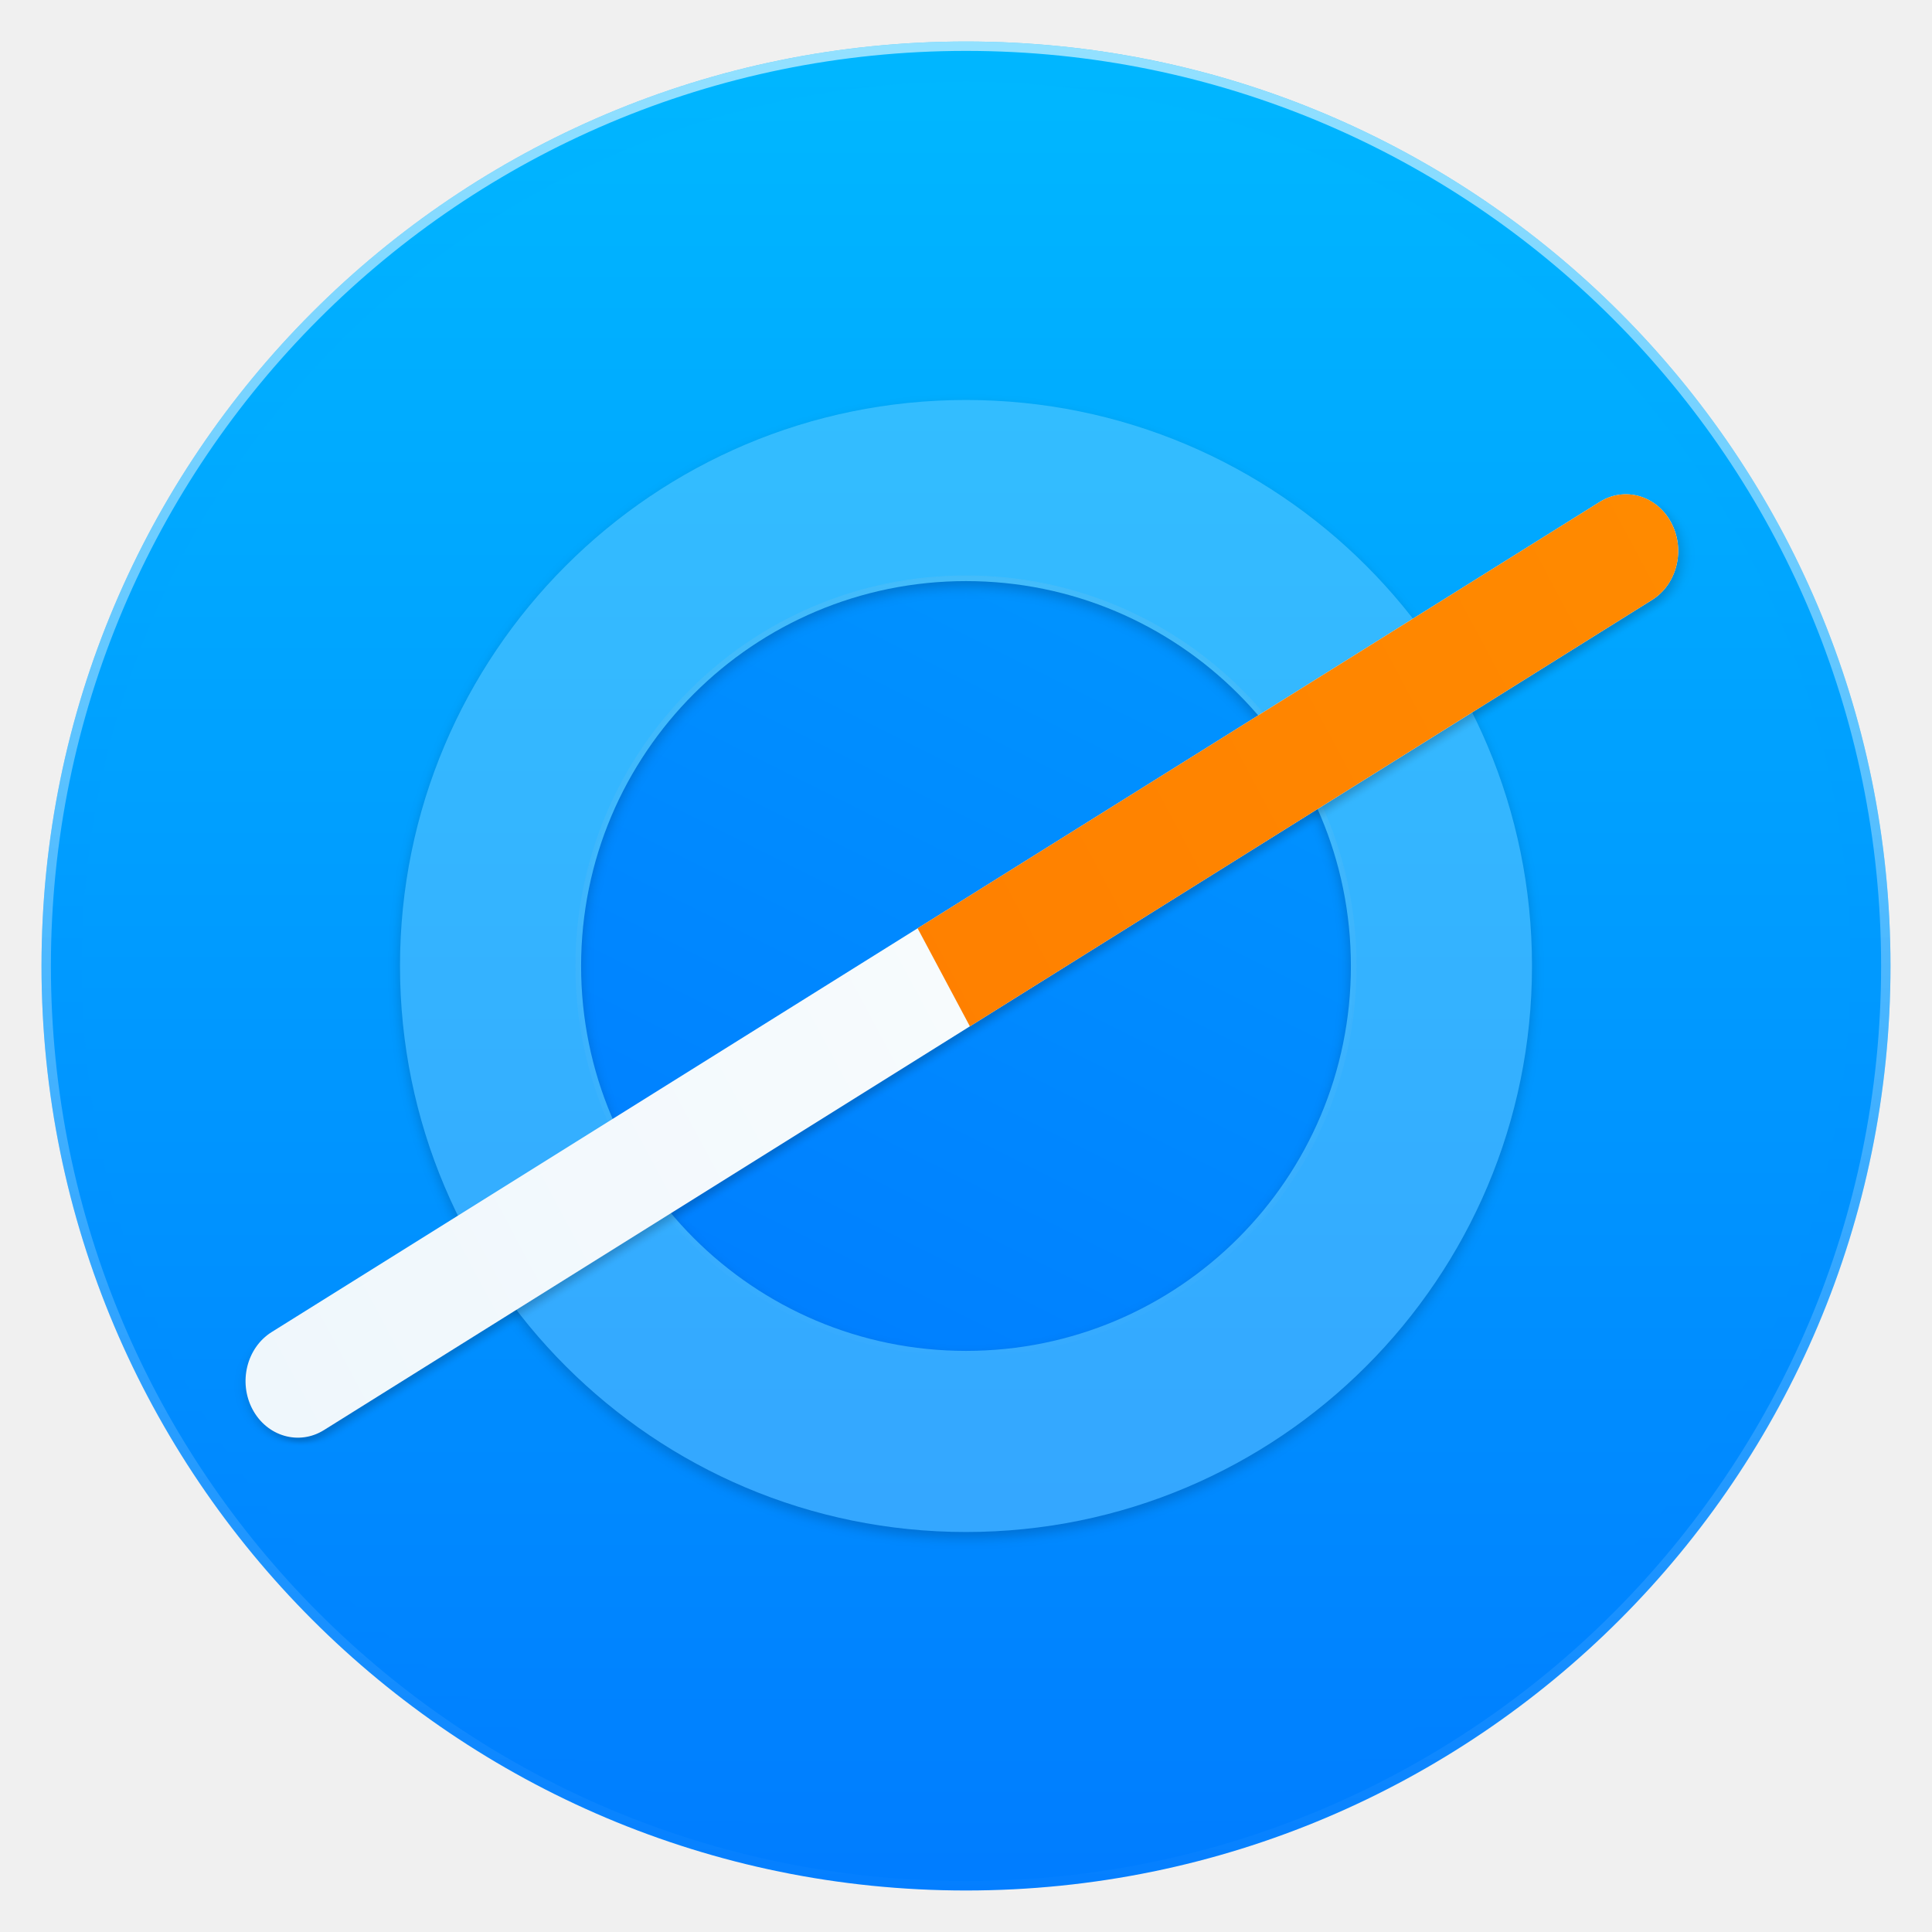
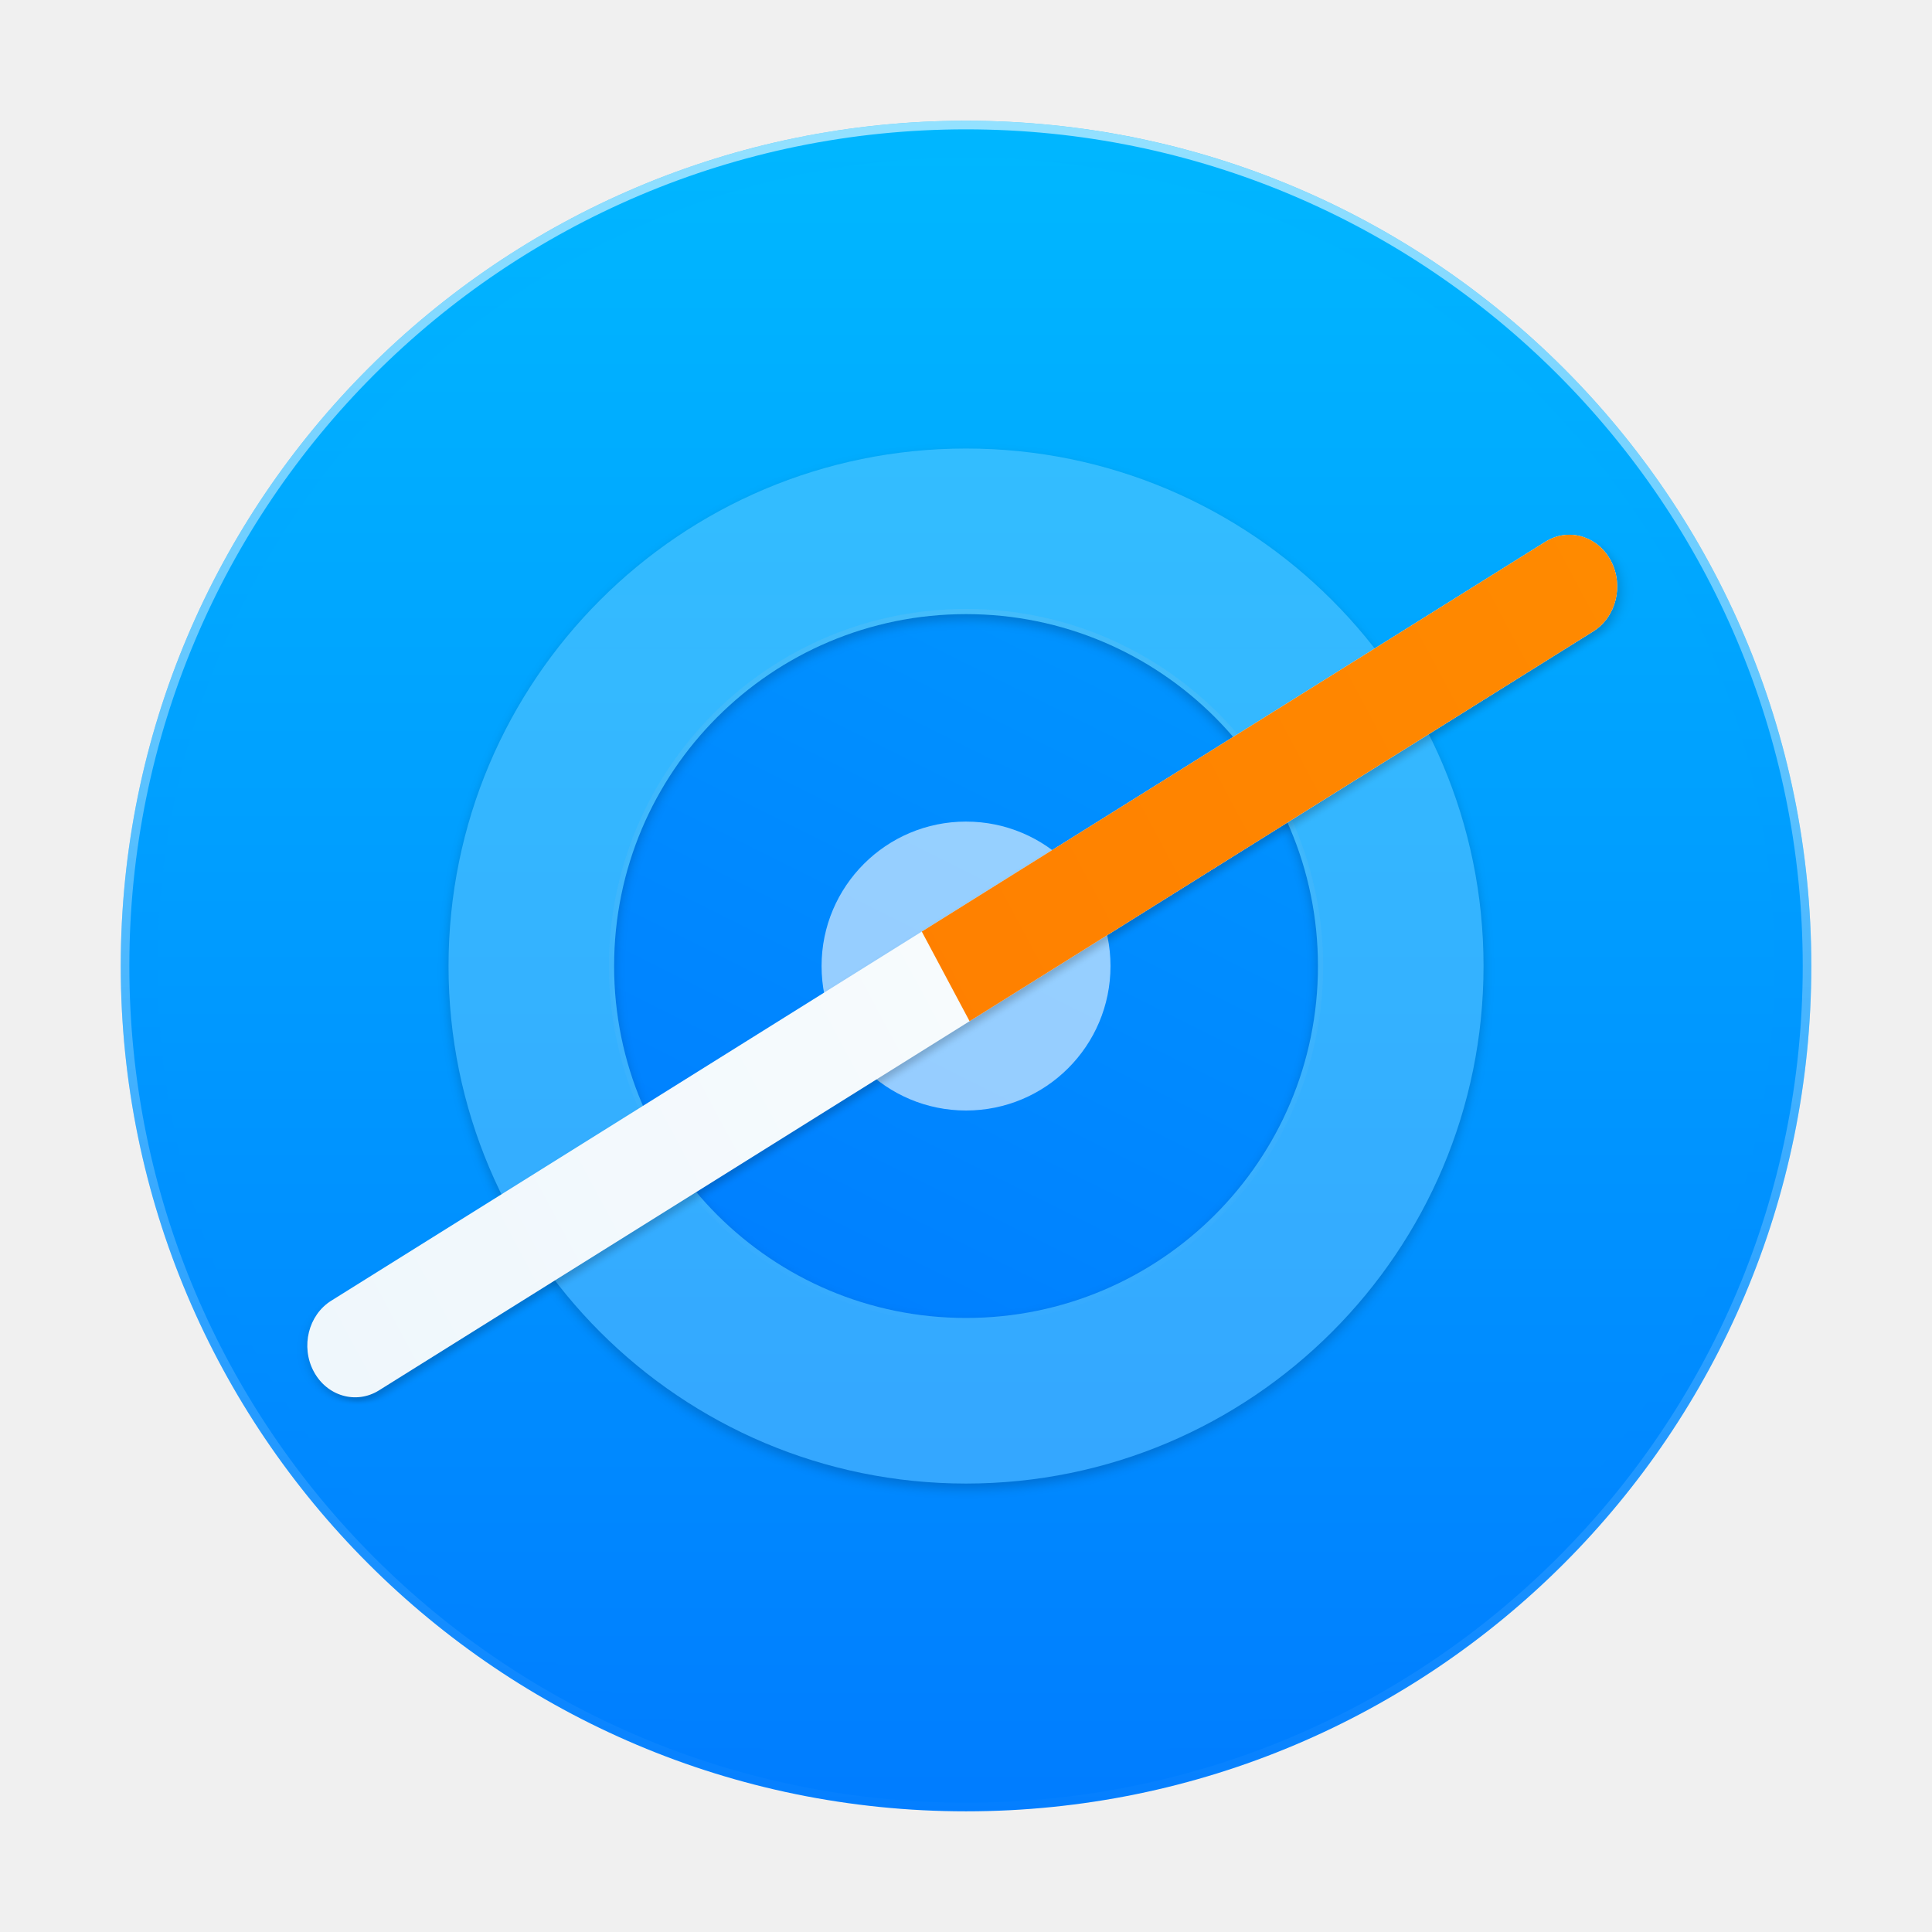
- <svg xmlns="http://www.w3.org/2000/svg" xmlns:xlink="http://www.w3.org/1999/xlink" version="1.1" viewBox="0 0 1024 1024">
+ <svg xmlns="http://www.w3.org/2000/svg" xmlns:xlink="http://www.w3.org/1999/xlink" version="1.1" viewBox="0 0 128 128">
  <defs>
    <linearGradient id="a">
      <stop stop-color="#00b8ff" offset="0" />
      <stop stop-color="#007bff" offset="1" />
    </linearGradient>
    <linearGradient id="d" x1="97.551" x2="97.551" y1="-3.674" y2="204.49" gradientTransform="matrix(4.9 0 0 4.9 22 50.362)" gradientUnits="userSpaceOnUse">
      <stop stop-color="#00b8ff" offset="0" />
      <stop stop-color="#007bff" offset="1" />
    </linearGradient>
    <linearGradient id="c" x1="520" x2="520" y1="52.362" y2="1052.4" gradientTransform="translate(.49809 -.49807)" gradientUnits="userSpaceOnUse" xlink:href="#a" />
    <linearGradient id="b" x1="540" x2="180" y1="292.36" y2="1012.4" gradientTransform="matrix(1.632 0 0 1.632 143.12 -807.04)" gradientUnits="userSpaceOnUse" xlink:href="#a" />
    <linearGradient id="h" x1="480" x2="480" y1="232.36" y2="832.36" gradientTransform="translate(-1.6016e-5 -2.5625e-5)" gradientUnits="userSpaceOnUse">
      <stop stop-color="#94dfff" stop-opacity=".996" offset="0" />
      <stop stop-color="#94e0ff" offset="1" />
    </linearGradient>
-     <filter id="l" color-interpolation-filters="sRGB">
+     <filter id="l" x="-.012" y="-.012" width="1.024" height="1.029" color-interpolation-filters="sRGB">
      <feFlood flood-color="rgb(0,0,0)" flood-opacity=".498" result="flood" />
      <feComposite in="flood" in2="SourceGraphic" operator="in" result="composite1" />
      <feGaussianBlur in="composite1" result="blur" stdDeviation="3" />
      <feOffset dx="0" dy="3" result="offset" />
      <feComposite in="SourceGraphic" in2="offset" result="composite2" />
    </filter>
    <linearGradient id="g" x1="480" x2="480" y1="312.36" y2="772.36" gradientUnits="userSpaceOnUse">
      <stop stop-color="#fff" stop-opacity=".098" offset="0" />
      <stop stop-color="#fff" stop-opacity="0" offset="1" />
    </linearGradient>
-     <filter id="k" color-interpolation-filters="sRGB">
+     <filter id="k" x="-.025" y="-.025" width="1.05" height="1.057" color-interpolation-filters="sRGB">
      <feFlood flood-color="rgb(0,0,0)" flood-opacity=".196" result="flood" />
      <feComposite in="flood" in2="SourceGraphic" operator="out" result="composite1" />
      <feGaussianBlur in="composite1" result="blur" stdDeviation="3" />
      <feOffset dx="0" dy="3" result="offset" />
      <feComposite in="offset" in2="SourceGraphic" operator="atop" result="composite2" />
    </filter>
    <linearGradient id="f" x1="40" x2="980" y1="522.36" y2="522.36" gradientTransform="translate(2 18)" gradientUnits="userSpaceOnUse">
      <stop stop-color="#eff7fc" offset="0" />
      <stop stop-color="#fff" offset="1" />
    </linearGradient>
    <linearGradient id="e" x1="478" x2="980" y1="522.36" y2="522.36" gradientTransform="matrix(.7999 -.5 .46182 .86603 -139.38 342.98)" gradientUnits="userSpaceOnUse">
      <stop stop-color="#ff8000" offset="0" />
      <stop stop-color="#ff8a00" offset="1" />
    </linearGradient>
-     <filter id="j" color-interpolation-filters="sRGB">
+     <filter id="j" x="-.008" y="-.12" width="1.015" height="1.29" color-interpolation-filters="sRGB">
      <feFlood flood-color="rgb(0,0,0)" flood-opacity=".196" result="flood" />
      <feComposite in="flood" in2="SourceGraphic" operator="in" result="composite1" />
      <feGaussianBlur in="composite1" result="blur" stdDeviation="3" />
      <feOffset dx="0" dy="3" result="offset" />
      <feComposite in="SourceGraphic" in2="offset" result="composite2" />
    </filter>
    <linearGradient id="i" x1="540.14" x2="540.14" y1="29.77" y2="1055" gradientTransform="matrix(.99492 0 0 .99492 2.599 2.7429)" gradientUnits="userSpaceOnUse">
      <stop stop-color="#fff" stop-opacity=".588" offset="0" />
      <stop stop-color="#fff" stop-opacity="0" offset="1" />
    </linearGradient>
  </defs>
  <g transform="translate(0 -28.362)">
-     <circle cx="512" cy="540.36" r="490" color="#000000" fill="url(#d)" />
-     <circle cx="512" cy="540.36" r="487.51" color="#000000" fill="none" stroke="url(#i)" stroke-width="4.975" />
-     <g>
+     <g transform="matrix(.11429 0 0 .11429 5.4857 30.607)">
+       <circle cx="512" cy="540.36" r="490" color="#000000" fill="url(#d)" />
+       <circle cx="512" cy="540.36" r="487.51" color="#000000" fill="none" stroke="url(#i)" stroke-width="4.975" />
      <circle cx="512" cy="540.36" r="468.66" color="#000000" fill="url(#c)" />
      <circle cx="512" cy="540.36" r="300" fill="url(#h)" filter="url(#l)" opacity=".35" style="paint-order:stroke markers fill" />
      <circle cx="512" cy="540.36" r="204" fill="url(#b)" filter="url(#k)" stroke="url(#g)" stroke-linecap="round" stroke-linejoin="round" stroke-width="6" style="paint-order:stroke markers fill" />
+       <g fill="none">
+         <circle cx="512" cy="540.36" r="175" style="paint-order:stroke markers fill" />
+         <circle cx="226.03" cy="825.61" r="125" style="paint-order:stroke markers fill" />
+         <path d="m360 452.36-235 300 180 170 315-245z" />
+       </g>
+       <path d="m512 456.62c-46.249 0-83.743 37.493-83.743 83.742 0 46.251 37.494 83.741 83.743 83.741 46.254 0 83.744-37.49 83.744-83.741 0-46.246-37.49-83.738-83.745-83.738z" fill="#fff" fill-opacity=".588" />
+       <rect transform="matrix(.7999 -.5 .46182 .86603 -149.29 328.39)" x="42" y="510.36" width="940" height="60" rx="30" fill="url(#f)" fill-rule="evenodd" filter="url(#j)" style="paint-order:stroke markers fill" />
+       <path d="m486.35 520.38 27.709 51.962 361.55-226c13.294-8.31 17.818-26.587 10.142-40.981-7.675-14.393-24.557-19.291-37.851-10.981z" fill="url(#e)" fill-rule="evenodd" style="paint-order:stroke markers fill" />
    </g>
-     <g fill="none">
-       <circle cx="512" cy="540.36" r="175" style="paint-order:stroke markers fill" />
-       <circle cx="226.03" cy="825.61" r="125" style="paint-order:stroke markers fill" />
-       <path d="m360 452.36-235 300 180 170 315-245z" />
-     </g>
-     <path d="m1200 212.36c-46.249 0-83.743 37.493-83.743 83.742 0 46.251 37.494 83.741 83.743 83.741 46.254 0 83.744-37.49 83.744-83.741 0-46.246-37.49-83.738-83.745-83.738z" fill="#fff" fill-opacity=".588" />
-     <rect transform="matrix(.7999 -.5 .46182 .86603 -149.29 328.39)" x="42" y="510.36" width="940" height="60" rx="30" fill="url(#f)" fill-rule="evenodd" filter="url(#j)" style="paint-order:stroke markers fill" />
-     <path d="m486.35 520.38 27.709 51.962 361.55-226c13.294-8.31 17.818-26.587 10.142-40.981-7.675-14.393-24.557-19.291-37.851-10.981z" fill="url(#e)" fill-rule="evenodd" style="paint-order:stroke markers fill" />
  </g>
</svg>
